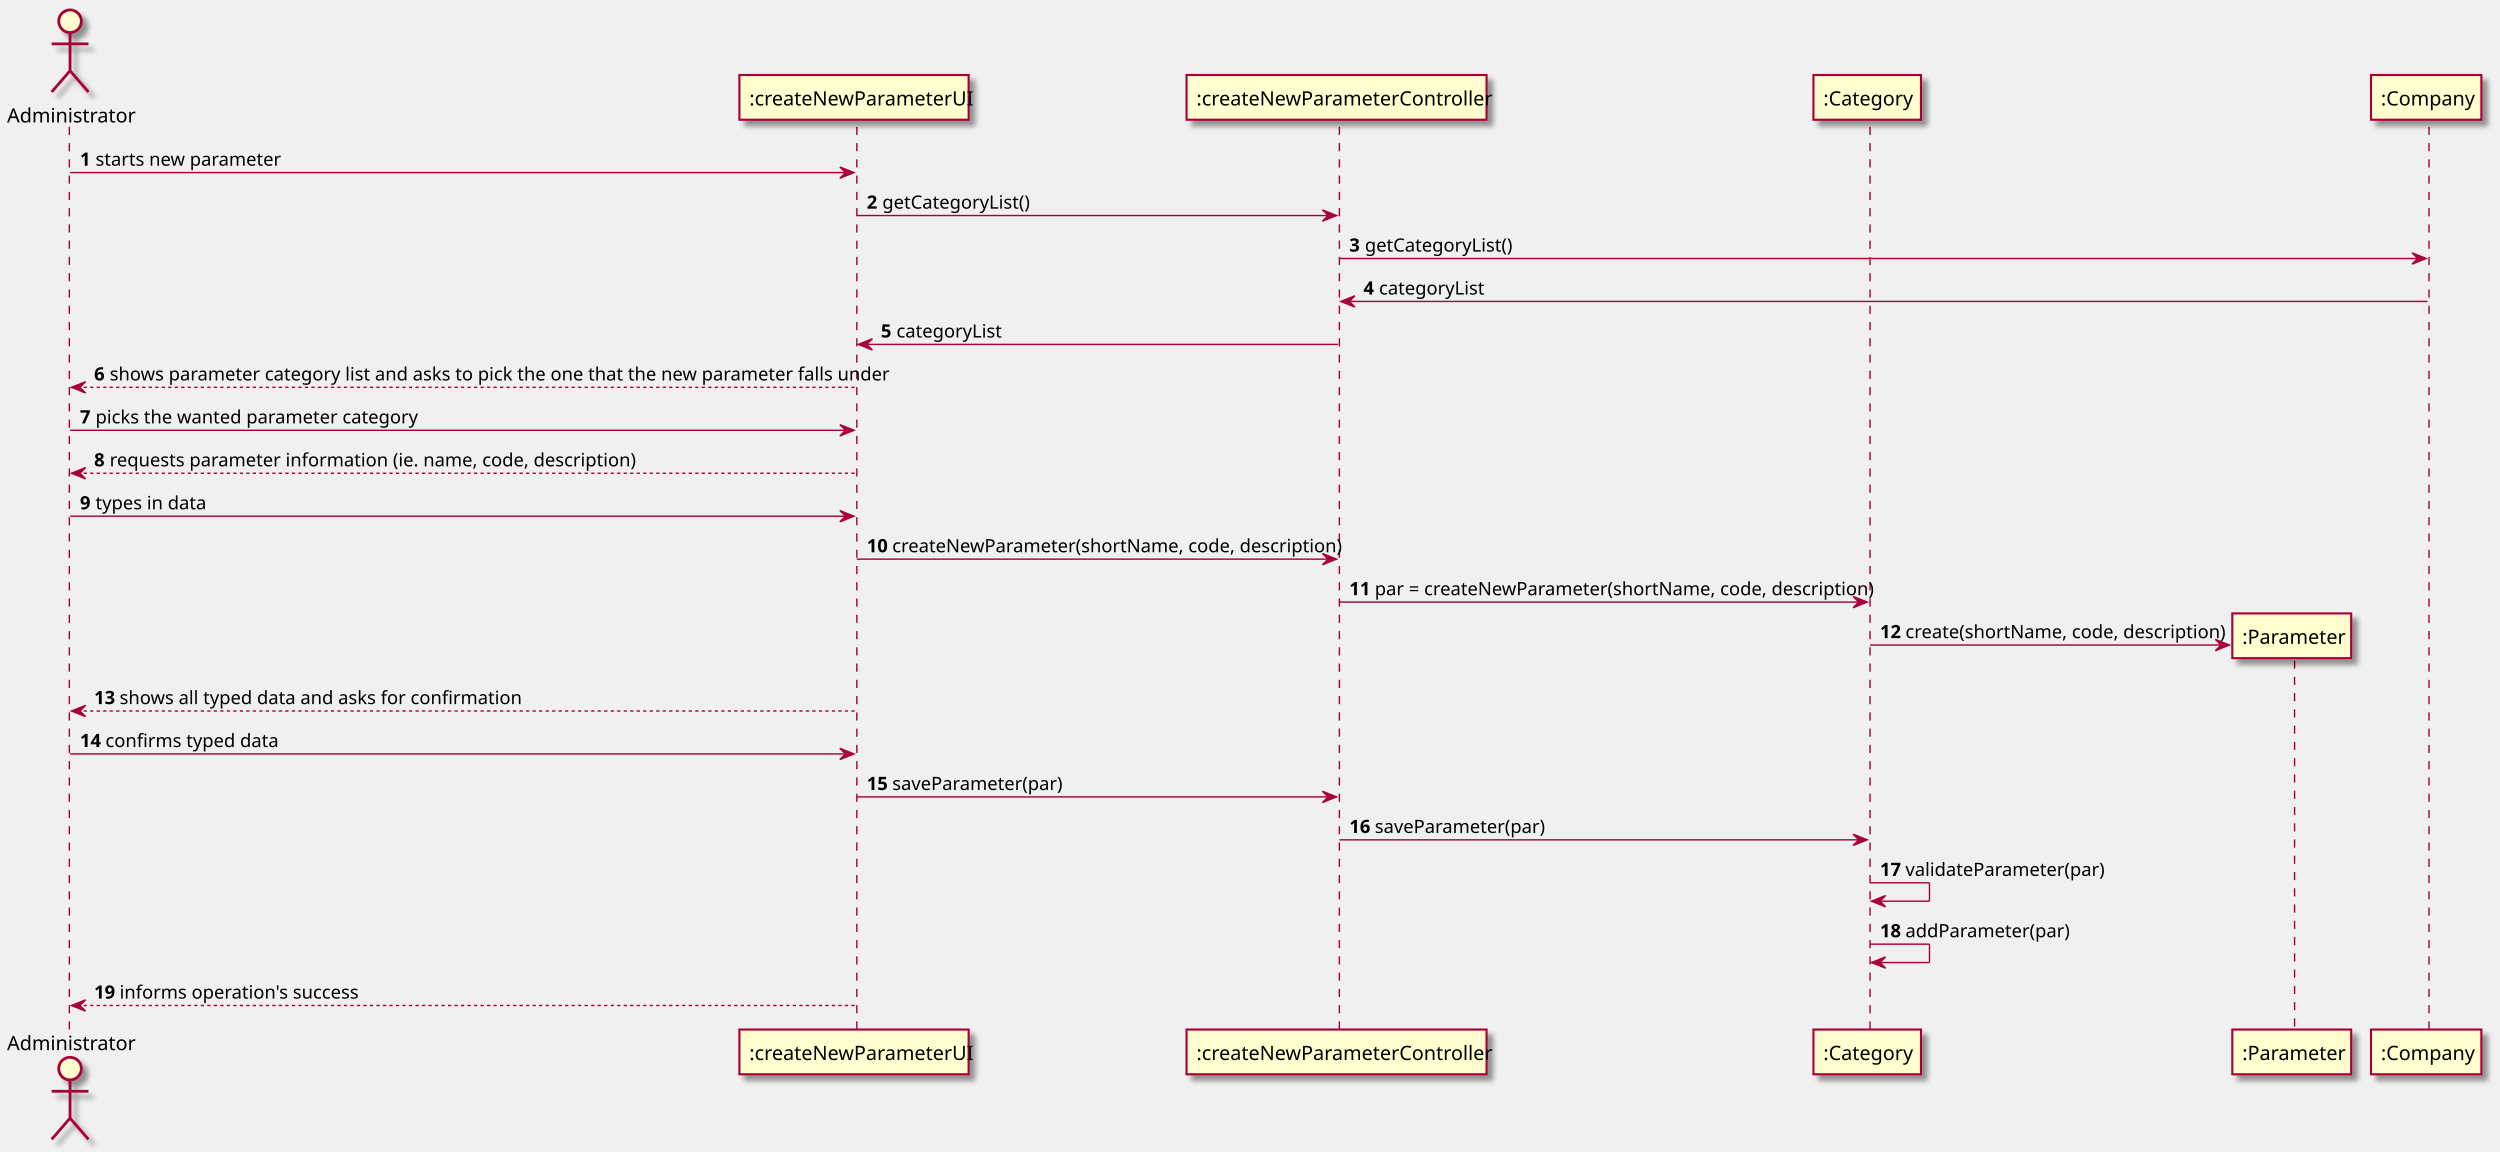
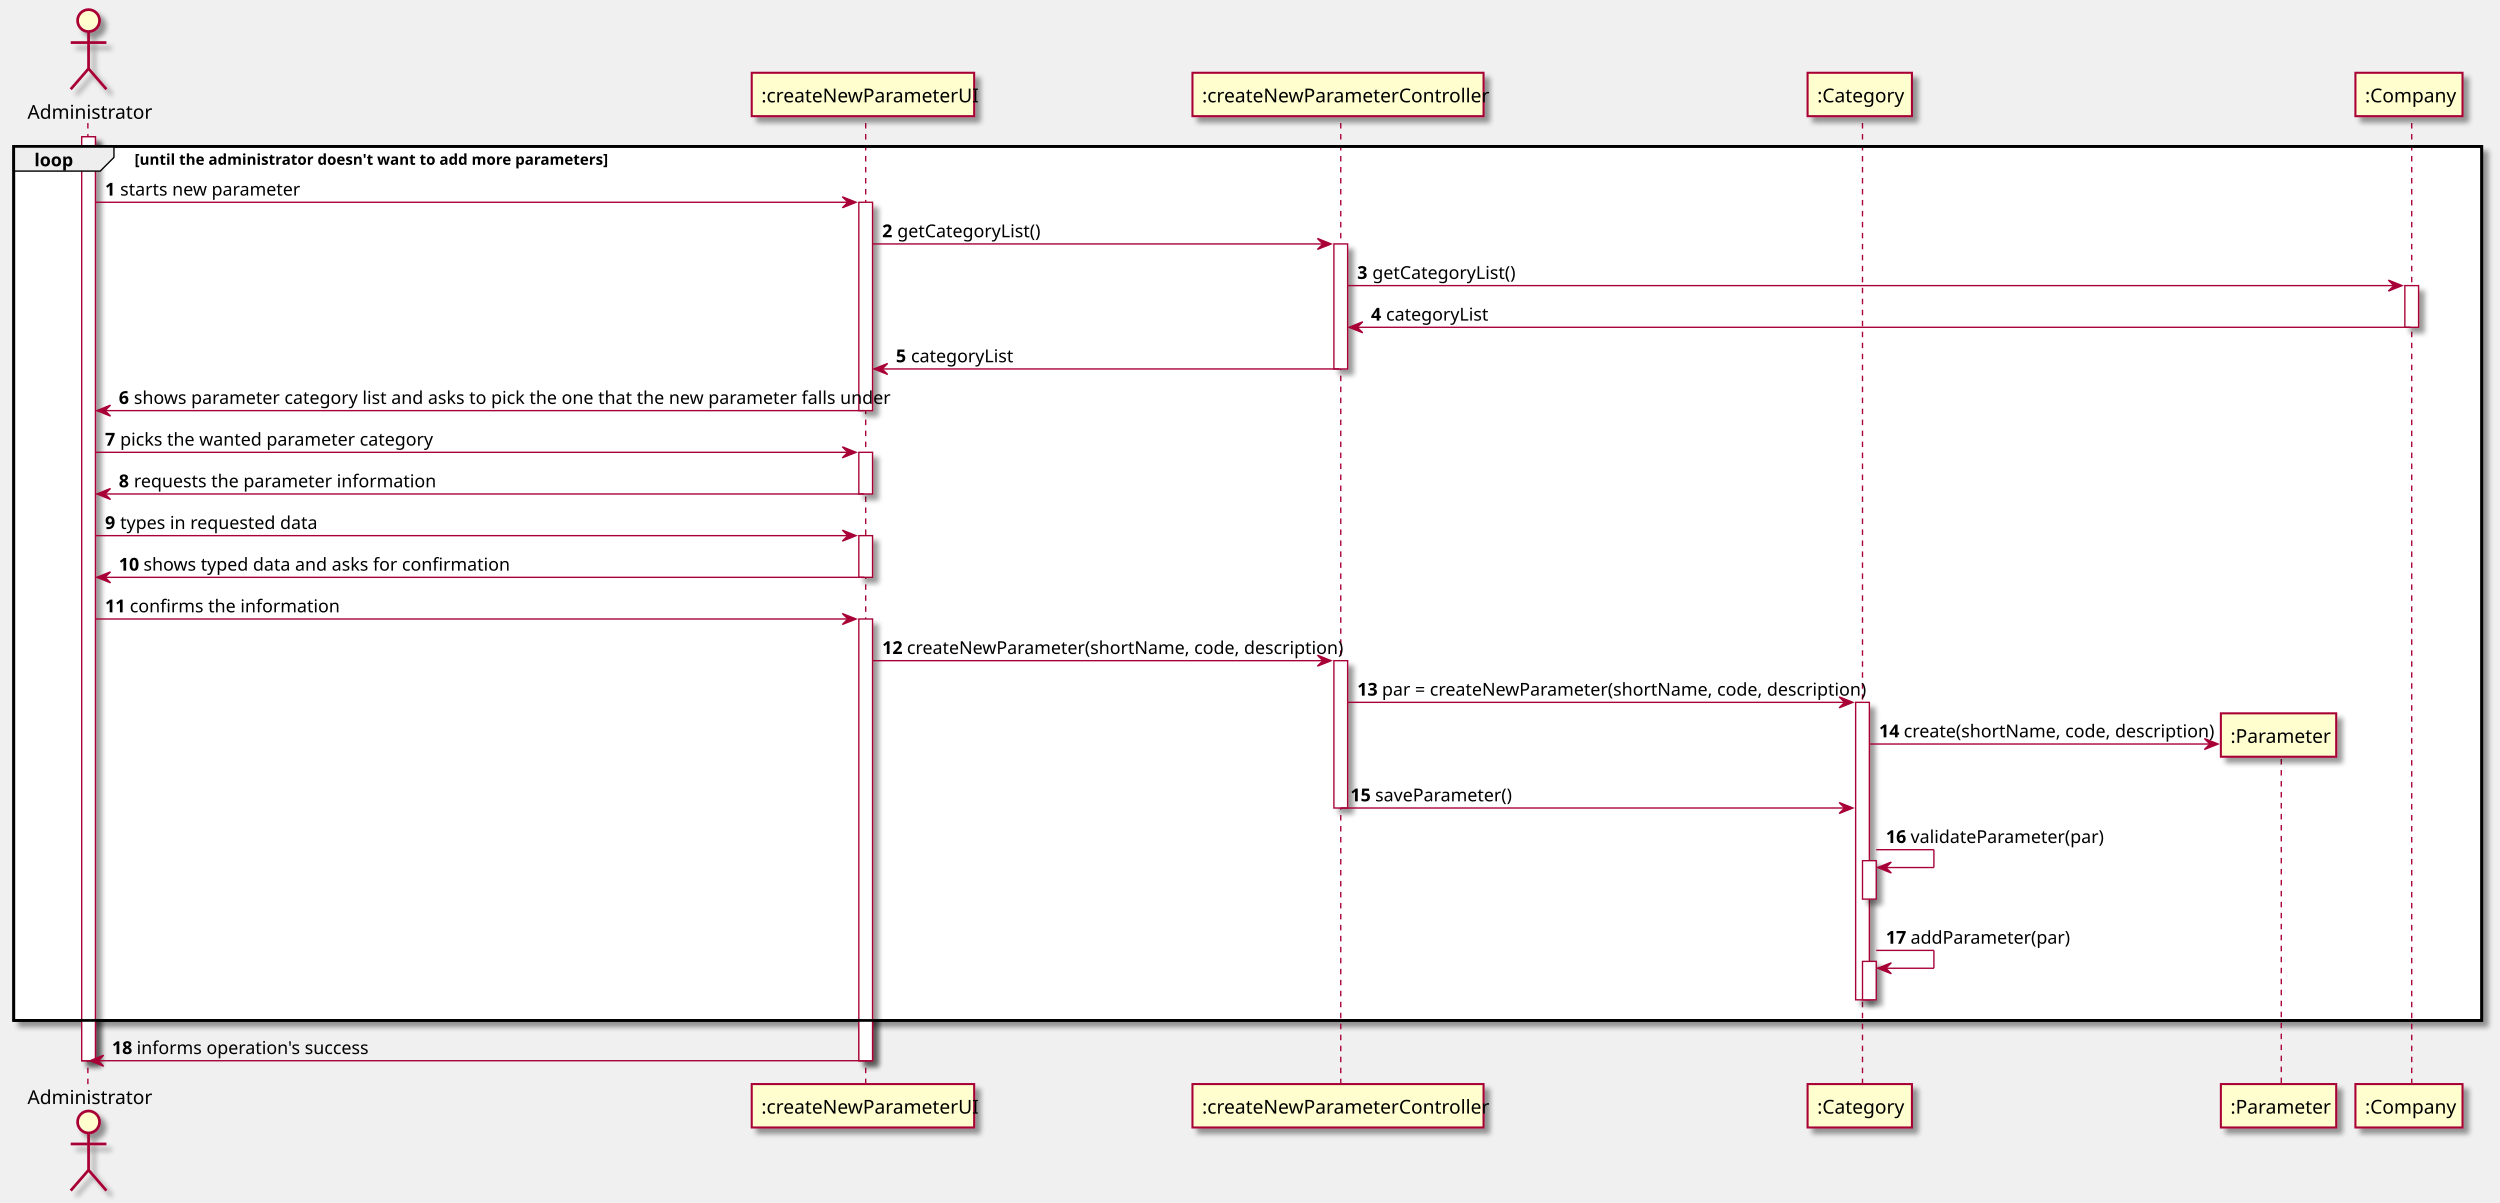
- <svg xmlns="http://www.w3.org/2000/svg" contentScriptType="application/ecmascript" contentStyleType="text/css" height="708.18px" preserveAspectRatio="none" style="width:1537px;height:708px;" version="1.1" viewBox="0 0 1537 708" width="1537.29px" zoomAndPan="magnify">
+ <svg xmlns="http://www.w3.org/2000/svg" contentScriptType="application/ecmascript" contentStyleType="text/css" height="1095px" preserveAspectRatio="none" style="width:2276px;height:1095px;" version="1.1" viewBox="0 0 2276 1095" width="2276.25px" zoomAndPan="magnify">
  <defs>
-     <filter height="300%" id="f1jjrqy28ttloo" width="300%" x="-1" y="-1">
-       <feGaussianBlur result="blurOut" stdDeviation="1.74" />
+     <filter height="300%" id="f135y647bplrxe" width="300%" x="-1" y="-1">
+       <feGaussianBlur result="blurOut" stdDeviation="2.5" />
      <feColorMatrix in="blurOut" result="blurOut2" type="matrix" values="0 0 0 0 0 0 0 0 0 0 0 0 0 0 0 0 0 0 .4 0" />
-       <feOffset dx="3.48" dy="3.48" in="blurOut2" result="blurOut3" />
+       <feOffset dx="5.0" dy="5.0" in="blurOut2" result="blurOut3" />
      <feBlend in="SourceGraphic" in2="blurOut3" mode="normal" />
    </filter>
  </defs>
  <g>
-     <line style="stroke:#A80036;stroke-width:0.87;stroke-dasharray:5.0,5.0;" x1="42.63" x2="42.63" y1="77.96" y2="633.836" />
-     <line style="stroke:#A80036;stroke-width:0.87;stroke-dasharray:5.0,5.0;" x1="526.785" x2="526.785" y1="77.96" y2="633.836" />
-     <line style="stroke:#A80036;stroke-width:0.87;stroke-dasharray:5.0,5.0;" x1="823.455" x2="823.455" y1="77.96" y2="633.836" />
-     <line style="stroke:#A80036;stroke-width:0.87;stroke-dasharray:5.0,5.0;" x1="1149.705" x2="1149.705" y1="77.96" y2="633.836" />
-     <line style="stroke:#A80036;stroke-width:0.87;stroke-dasharray:5.0,5.0;" x1="1410.705" x2="1410.705" y1="406.1" y2="633.836" />
-     <line style="stroke:#A80036;stroke-width:0.87;stroke-dasharray:5.0,5.0;" x1="1493.355" x2="1493.355" y1="77.96" y2="633.836" />
-     <text fill="#000000" font-family="sans-serif" font-size="12.18" lengthAdjust="spacing" textLength="72.21" x="4.35" y="75.284">Administrator</text>
-     <ellipse cx="43.065" cy="13.05" fill="#FEFECE" filter="url(#f1jjrqy28ttloo)" rx="6.96" ry="6.96" style="stroke:#A80036;stroke-width:1.74;" />
-     <path d="M43.065,20.01 L43.065,43.5 M31.755,26.97 L54.375,26.97 M43.065,43.5 L31.755,56.55 M43.065,43.5 L54.375,56.55 " fill="none" filter="url(#f1jjrqy28ttloo)" style="stroke:#A80036;stroke-width:1.74;" />
-     <text fill="#000000" font-family="sans-serif" font-size="12.18" lengthAdjust="spacing" textLength="72.21" x="4.35" y="645.61">Administrator</text>
-     <ellipse cx="43.065" cy="656.986" fill="#FEFECE" filter="url(#f1jjrqy28ttloo)" rx="6.96" ry="6.96" style="stroke:#A80036;stroke-width:1.74;" />
-     <path d="M43.065,663.946 L43.065,687.436 M31.755,670.906 L54.375,670.906 M43.065,687.436 L31.755,700.486 M43.065,687.436 L54.375,700.486 " fill="none" filter="url(#f1jjrqy28ttloo)" style="stroke:#A80036;stroke-width:1.74;" />
-     <rect fill="#FEFECE" filter="url(#f1jjrqy28ttloo)" height="27.5" style="stroke:#A80036;stroke-width:1.305;" width="140.94" x="454.575" y="46.11" />
-     <text fill="#000000" font-family="sans-serif" font-size="12.18" lengthAdjust="spacing" textLength="128.76" x="460.665" y="64.844">:createNewParameterUI</text>
-     <rect fill="#FEFECE" filter="url(#f1jjrqy28ttloo)" height="27.5" style="stroke:#A80036;stroke-width:1.305;" width="140.94" x="454.575" y="632.966" />
-     <text fill="#000000" font-family="sans-serif" font-size="12.18" lengthAdjust="spacing" textLength="128.76" x="460.665" y="651.7">:createNewParameterUI</text>
-     <rect fill="#FEFECE" filter="url(#f1jjrqy28ttloo)" height="27.5" style="stroke:#A80036;stroke-width:1.305;" width="184.44" x="729.495" y="46.11" />
-     <text fill="#000000" font-family="sans-serif" font-size="12.18" lengthAdjust="spacing" textLength="172.26" x="735.585" y="64.844">:createNewParameterController</text>
-     <rect fill="#FEFECE" filter="url(#f1jjrqy28ttloo)" height="27.5" style="stroke:#A80036;stroke-width:1.305;" width="184.44" x="729.495" y="632.966" />
-     <text fill="#000000" font-family="sans-serif" font-size="12.18" lengthAdjust="spacing" textLength="172.26" x="735.585" y="651.7">:createNewParameterController</text>
-     <rect fill="#FEFECE" filter="url(#f1jjrqy28ttloo)" height="27.5" style="stroke:#A80036;stroke-width:1.305;" width="66.12" x="1114.905" y="46.11" />
-     <text fill="#000000" font-family="sans-serif" font-size="12.18" lengthAdjust="spacing" textLength="53.94" x="1120.995" y="64.844">:Category</text>
-     <rect fill="#FEFECE" filter="url(#f1jjrqy28ttloo)" height="27.5" style="stroke:#A80036;stroke-width:1.305;" width="66.12" x="1114.905" y="632.966" />
-     <text fill="#000000" font-family="sans-serif" font-size="12.18" lengthAdjust="spacing" textLength="53.94" x="1120.995" y="651.7">:Category</text>
-     <rect fill="#FEFECE" filter="url(#f1jjrqy28ttloo)" height="27.5" style="stroke:#A80036;stroke-width:1.305;" width="73.08" x="1372.425" y="632.966" />
-     <text fill="#000000" font-family="sans-serif" font-size="12.18" lengthAdjust="spacing" textLength="60.9" x="1378.515" y="651.7">:Parameter</text>
-     <rect fill="#FEFECE" filter="url(#f1jjrqy28ttloo)" height="27.5" style="stroke:#A80036;stroke-width:1.305;" width="67.86" x="1457.685" y="46.11" />
-     <text fill="#000000" font-family="sans-serif" font-size="12.18" lengthAdjust="spacing" textLength="55.68" x="1463.775" y="64.844">:Company</text>
-     <rect fill="#FEFECE" filter="url(#f1jjrqy28ttloo)" height="27.5" style="stroke:#A80036;stroke-width:1.305;" width="67.86" x="1457.685" y="632.966" />
-     <text fill="#000000" font-family="sans-serif" font-size="12.18" lengthAdjust="spacing" textLength="55.68" x="1463.775" y="651.7">:Company</text>
-     <polygon fill="#A80036" points="516.345,102.626,525.045,106.106,516.345,109.586,519.825,106.106" style="stroke:#A80036;stroke-width:0.87;" />
-     <line style="stroke:#A80036;stroke-width:0.87;" x1="43.065" x2="521.565" y1="106.106" y2="106.106" />
-     <text fill="#000000" font-family="sans-serif" font-size="11.31" font-weight="bold" lengthAdjust="spacing" textLength="6.09" x="49.155" y="101.881">1</text>
-     <text fill="#000000" font-family="sans-serif" font-size="11.31" lengthAdjust="spacing" textLength="106.14" x="58.725" y="101.881">starts new parameter</text>
-     <polygon fill="#A80036" points="813.015,129.032,821.715,132.512,813.015,135.992,816.495,132.512" style="stroke:#A80036;stroke-width:0.87;" />
-     <line style="stroke:#A80036;stroke-width:0.87;" x1="526.785" x2="818.235" y1="132.512" y2="132.512" />
-     <text fill="#000000" font-family="sans-serif" font-size="11.31" font-weight="bold" lengthAdjust="spacing" textLength="6.09" x="532.875" y="128.287">2</text>
-     <text fill="#000000" font-family="sans-serif" font-size="11.31" lengthAdjust="spacing" textLength="86.13" x="542.445" y="128.287">getCategoryList()</text>
-     <polygon fill="#A80036" points="1482.915,155.438,1491.615,158.918,1482.915,162.398,1486.395,158.918" style="stroke:#A80036;stroke-width:0.87;" />
-     <line style="stroke:#A80036;stroke-width:0.87;" x1="823.455" x2="1488.135" y1="158.918" y2="158.918" />
-     <text fill="#000000" font-family="sans-serif" font-size="11.31" font-weight="bold" lengthAdjust="spacing" textLength="6.09" x="829.545" y="154.693">3</text>
-     <text fill="#000000" font-family="sans-serif" font-size="11.31" lengthAdjust="spacing" textLength="86.13" x="839.115" y="154.693">getCategoryList()</text>
-     <polygon fill="#A80036" points="833.025,181.844,824.325,185.324,833.025,188.804,829.545,185.324" style="stroke:#A80036;stroke-width:0.87;" />
-     <line style="stroke:#A80036;stroke-width:0.87;" x1="827.805" x2="1492.485" y1="185.324" y2="185.324" />
-     <text fill="#000000" font-family="sans-serif" font-size="11.31" font-weight="bold" lengthAdjust="spacing" textLength="6.09" x="838.245" y="181.099">4</text>
-     <text fill="#000000" font-family="sans-serif" font-size="11.31" lengthAdjust="spacing" textLength="61.77" x="847.815" y="181.099">categoryList</text>
-     <polygon fill="#A80036" points="536.355,208.25,527.655,211.73,536.355,215.209,532.875,211.73" style="stroke:#A80036;stroke-width:0.87;" />
-     <line style="stroke:#A80036;stroke-width:0.87;" x1="531.135" x2="822.585" y1="211.73" y2="211.73" />
-     <text fill="#000000" font-family="sans-serif" font-size="11.31" font-weight="bold" lengthAdjust="spacing" textLength="6.09" x="541.575" y="207.504">5</text>
-     <text fill="#000000" font-family="sans-serif" font-size="11.31" lengthAdjust="spacing" textLength="61.77" x="551.145" y="207.504">categoryList</text>
-     <polygon fill="#A80036" points="52.635,234.655,43.935,238.135,52.635,241.615,49.155,238.135" style="stroke:#A80036;stroke-width:0.87;" />
-     <line style="stroke:#A80036;stroke-width:0.87;stroke-dasharray:2.0,2.0;" x1="47.415" x2="525.915" y1="238.135" y2="238.135" />
-     <text fill="#000000" font-family="sans-serif" font-size="11.31" font-weight="bold" lengthAdjust="spacing" textLength="6.09" x="57.855" y="233.91">6</text>
-     <text fill="#000000" font-family="sans-serif" font-size="11.31" lengthAdjust="spacing" textLength="453.27" x="67.425" y="233.91">shows parameter category list and asks to pick the one that the new parameter falls under</text>
-     <polygon fill="#A80036" points="516.345,261.061,525.045,264.541,516.345,268.021,519.825,264.541" style="stroke:#A80036;stroke-width:0.87;" />
-     <line style="stroke:#A80036;stroke-width:0.87;" x1="43.065" x2="521.565" y1="264.541" y2="264.541" />
-     <text fill="#000000" font-family="sans-serif" font-size="11.31" font-weight="bold" lengthAdjust="spacing" textLength="6.09" x="49.155" y="260.316">7</text>
-     <text fill="#000000" font-family="sans-serif" font-size="11.31" lengthAdjust="spacing" textLength="186.18" x="58.725" y="260.316">picks the wanted parameter category</text>
-     <polygon fill="#A80036" points="52.635,287.467,43.935,290.947,52.635,294.427,49.155,290.947" style="stroke:#A80036;stroke-width:0.87;" />
-     <line style="stroke:#A80036;stroke-width:0.87;stroke-dasharray:2.0,2.0;" x1="47.415" x2="525.915" y1="290.947" y2="290.947" />
-     <text fill="#000000" font-family="sans-serif" font-size="11.31" font-weight="bold" lengthAdjust="spacing" textLength="6.09" x="57.855" y="286.722">8</text>
-     <text fill="#000000" font-family="sans-serif" font-size="11.31" lengthAdjust="spacing" textLength="302.76" x="67.425" y="286.722">requests parameter information (ie. name, code, description)</text>
-     <polygon fill="#A80036" points="516.345,313.873,525.045,317.353,516.345,320.833,519.825,317.353" style="stroke:#A80036;stroke-width:0.87;" />
-     <line style="stroke:#A80036;stroke-width:0.87;" x1="43.065" x2="521.565" y1="317.353" y2="317.353" />
-     <text fill="#000000" font-family="sans-serif" font-size="11.31" font-weight="bold" lengthAdjust="spacing" textLength="6.09" x="49.155" y="313.128">9</text>
-     <text fill="#000000" font-family="sans-serif" font-size="11.31" lengthAdjust="spacing" textLength="65.25" x="58.725" y="313.128">types in data</text>
-     <polygon fill="#A80036" points="813.015,340.279,821.715,343.759,813.015,347.239,816.495,343.759" style="stroke:#A80036;stroke-width:0.87;" />
-     <line style="stroke:#A80036;stroke-width:0.87;" x1="526.785" x2="818.235" y1="343.759" y2="343.759" />
-     <text fill="#000000" font-family="sans-serif" font-size="11.31" font-weight="bold" lengthAdjust="spacing" textLength="12.18" x="532.875" y="339.534">10</text>
-     <text fill="#000000" font-family="sans-serif" font-size="11.31" lengthAdjust="spacing" textLength="260.13" x="548.535" y="339.534">createNewParameter(shortName, code, description)</text>
-     <polygon fill="#A80036" points="1139.265,366.685,1147.965,370.165,1139.265,373.645,1142.745,370.165" style="stroke:#A80036;stroke-width:0.87;" />
-     <line style="stroke:#A80036;stroke-width:0.87;" x1="823.455" x2="1144.485" y1="370.165" y2="370.165" />
-     <text fill="#000000" font-family="sans-serif" font-size="11.31" font-weight="bold" lengthAdjust="spacing" textLength="12.18" x="829.545" y="365.94">11</text>
-     <text fill="#000000" font-family="sans-serif" font-size="11.31" lengthAdjust="spacing" textLength="289.71" x="845.205" y="365.94">par = createNewParameter(shortName, code, description)</text>
-     <polygon fill="#A80036" points="1361.985,393.091,1370.685,396.57,1361.985,400.05,1365.465,396.57" style="stroke:#A80036;stroke-width:0.87;" />
-     <line style="stroke:#A80036;stroke-width:0.87;" x1="1149.705" x2="1367.205" y1="396.57" y2="396.57" />
-     <text fill="#000000" font-family="sans-serif" font-size="11.31" font-weight="bold" lengthAdjust="spacing" textLength="12.18" x="1155.795" y="392.345">12</text>
-     <text fill="#000000" font-family="sans-serif" font-size="11.31" lengthAdjust="spacing" textLength="186.18" x="1171.455" y="392.345">create(shortName, code, description)</text>
-     <rect fill="#FEFECE" filter="url(#f1jjrqy28ttloo)" height="27.5" style="stroke:#A80036;stroke-width:1.305;" width="73.08" x="1372.425" y="377.125" />
-     <text fill="#000000" font-family="sans-serif" font-size="12.18" lengthAdjust="spacing" textLength="60.9" x="1378.515" y="395.858">:Parameter</text>
-     <polygon fill="#A80036" points="52.635,433.641,43.935,437.121,52.635,440.601,49.155,437.121" style="stroke:#A80036;stroke-width:0.87;" />
-     <line style="stroke:#A80036;stroke-width:0.87;stroke-dasharray:2.0,2.0;" x1="47.415" x2="525.915" y1="437.121" y2="437.121" />
-     <text fill="#000000" font-family="sans-serif" font-size="11.31" font-weight="bold" lengthAdjust="spacing" textLength="12.18" x="57.855" y="432.896">13</text>
-     <text fill="#000000" font-family="sans-serif" font-size="11.31" lengthAdjust="spacing" textLength="233.16" x="73.515" y="432.896">shows all typed data and asks for confirmation</text>
-     <polygon fill="#A80036" points="516.345,460.046,525.045,463.526,516.345,467.007,519.825,463.526" style="stroke:#A80036;stroke-width:0.87;" />
-     <line style="stroke:#A80036;stroke-width:0.87;" x1="43.065" x2="521.565" y1="463.526" y2="463.526" />
-     <text fill="#000000" font-family="sans-serif" font-size="11.31" font-weight="bold" lengthAdjust="spacing" textLength="12.18" x="49.155" y="459.301">14</text>
-     <text fill="#000000" font-family="sans-serif" font-size="11.31" lengthAdjust="spacing" textLength="99.18" x="64.815" y="459.301">confirms typed data</text>
-     <polygon fill="#A80036" points="813.015,486.452,821.715,489.932,813.015,493.412,816.495,489.932" style="stroke:#A80036;stroke-width:0.87;" />
-     <line style="stroke:#A80036;stroke-width:0.87;" x1="526.785" x2="818.235" y1="489.932" y2="489.932" />
-     <text fill="#000000" font-family="sans-serif" font-size="11.31" font-weight="bold" lengthAdjust="spacing" textLength="12.18" x="532.875" y="485.707">15</text>
-     <text fill="#000000" font-family="sans-serif" font-size="11.31" lengthAdjust="spacing" textLength="97.44" x="548.535" y="485.707">saveParameter(par)</text>
-     <polygon fill="#A80036" points="1139.265,512.858,1147.965,516.338,1139.265,519.818,1142.745,516.338" style="stroke:#A80036;stroke-width:0.87;" />
-     <line style="stroke:#A80036;stroke-width:0.87;" x1="823.455" x2="1144.485" y1="516.338" y2="516.338" />
-     <text fill="#000000" font-family="sans-serif" font-size="11.31" font-weight="bold" lengthAdjust="spacing" textLength="12.18" x="829.545" y="512.113">16</text>
-     <text fill="#000000" font-family="sans-serif" font-size="11.31" lengthAdjust="spacing" textLength="97.44" x="845.205" y="512.113">saveParameter(par)</text>
-     <line style="stroke:#A80036;stroke-width:0.87;" x1="1149.705" x2="1186.245" y1="542.744" y2="542.744" />
-     <line style="stroke:#A80036;stroke-width:0.87;" x1="1186.245" x2="1186.245" y1="542.744" y2="554.054" />
-     <line style="stroke:#A80036;stroke-width:0.87;" x1="1150.575" x2="1186.245" y1="554.054" y2="554.054" />
-     <polygon fill="#A80036" points="1159.275,550.574,1150.575,554.054,1159.275,557.534,1155.795,554.054" style="stroke:#A80036;stroke-width:0.87;" />
-     <text fill="#000000" font-family="sans-serif" font-size="11.31" font-weight="bold" lengthAdjust="spacing" textLength="12.18" x="1155.795" y="538.519">17</text>
-     <text fill="#000000" font-family="sans-serif" font-size="11.31" lengthAdjust="spacing" textLength="112.23" x="1171.455" y="538.519">validateParameter(par)</text>
-     <line style="stroke:#A80036;stroke-width:0.87;" x1="1149.705" x2="1186.245" y1="580.46" y2="580.46" />
-     <line style="stroke:#A80036;stroke-width:0.87;" x1="1186.245" x2="1186.245" y1="580.46" y2="591.77" />
-     <line style="stroke:#A80036;stroke-width:0.87;" x1="1150.575" x2="1186.245" y1="591.77" y2="591.77" />
-     <polygon fill="#A80036" points="1159.275,588.29,1150.575,591.77,1159.275,595.25,1155.795,591.77" style="stroke:#A80036;stroke-width:0.87;" />
-     <text fill="#000000" font-family="sans-serif" font-size="11.31" font-weight="bold" lengthAdjust="spacing" textLength="12.18" x="1155.795" y="576.235">18</text>
-     <text fill="#000000" font-family="sans-serif" font-size="11.31" lengthAdjust="spacing" textLength="93.09" x="1171.455" y="576.235">addParameter(par)</text>
-     <polygon fill="#A80036" points="52.635,614.696,43.935,618.176,52.635,621.656,49.155,618.176" style="stroke:#A80036;stroke-width:0.87;" />
-     <line style="stroke:#A80036;stroke-width:0.87;stroke-dasharray:2.0,2.0;" x1="47.415" x2="525.915" y1="618.176" y2="618.176" />
-     <text fill="#000000" font-family="sans-serif" font-size="11.31" font-weight="bold" lengthAdjust="spacing" textLength="12.18" x="57.855" y="613.951">19</text>
-     <text fill="#000000" font-family="sans-serif" font-size="11.31" lengthAdjust="spacing" textLength="140.07" x="73.515" y="613.951">informs operation's success</text>
+     <rect fill="#FFFFFF" filter="url(#f135y647bplrxe)" height="841.172" style="stroke:#A80036;stroke-width:1.25;" width="12.5" x="74.375" y="124.512" />
+     <rect fill="#FFFFFF" filter="url(#f135y647bplrxe)" height="189.697" style="stroke:#A80036;stroke-width:1.25;" width="12.5" x="781.875" y="184.141" />
+     <rect fill="#FFFFFF" filter="url(#f135y647bplrxe)" height="37.94" style="stroke:#A80036;stroke-width:1.25;" width="12.5" x="781.875" y="411.777" />
+     <rect fill="#FFFFFF" filter="url(#f135y647bplrxe)" height="37.94" style="stroke:#A80036;stroke-width:1.25;" width="12.5" x="781.875" y="487.656" />
+     <rect fill="#FFFFFF" filter="url(#f135y647bplrxe)" height="402.148" style="stroke:#A80036;stroke-width:1.25;" width="12.5" x="781.875" y="563.535" />
+     <rect fill="#FFFFFF" filter="url(#f135y647bplrxe)" height="113.818" style="stroke:#A80036;stroke-width:1.25;" width="12.5" x="1214.375" y="222.08" />
+     <rect fill="#FFFFFF" filter="url(#f135y647bplrxe)" height="134.141" style="stroke:#A80036;stroke-width:1.25;" width="12.5" x="1214.375" y="601.475" />
+     <rect fill="#FFFFFF" filter="url(#f135y647bplrxe)" height="270.83" style="stroke:#A80036;stroke-width:1.25;" width="12.5" x="1689.375" y="639.414" />
+     <rect fill="#FFFFFF" filter="url(#f135y647bplrxe)" height="35" style="stroke:#A80036;stroke-width:1.25;" width="12.5" x="1695.625" y="783.555" />
+     <rect fill="#FFFFFF" filter="url(#f135y647bplrxe)" height="35" style="stroke:#A80036;stroke-width:1.25;" width="12.5" x="1695.625" y="875.244" />
+     <rect fill="#FFFFFF" filter="url(#f135y647bplrxe)" height="37.94" style="stroke:#A80036;stroke-width:1.25;" width="12.5" x="2189.375" y="260.019" />
+     <rect fill="#FFFFFF" filter="url(#f135y647bplrxe)" height="795.732" style="stroke:#000000;stroke-width:2.5;" width="2246.875" x="12.5" y="133.262" />
+     <line style="stroke:#A80036;stroke-width:1.25;stroke-dasharray:5.0,5.0;" x1="80" x2="80" y1="112.012" y2="988.184" />
+     <line style="stroke:#A80036;stroke-width:1.25;stroke-dasharray:5.0,5.0;" x1="788.125" x2="788.125" y1="112.012" y2="988.184" />
+     <line style="stroke:#A80036;stroke-width:1.25;stroke-dasharray:5.0,5.0;" x1="1220.625" x2="1220.625" y1="112.012" y2="988.184" />
+     <line style="stroke:#A80036;stroke-width:1.25;stroke-dasharray:5.0,5.0;" x1="1695.625" x2="1695.625" y1="112.012" y2="988.184" />
+     <line style="stroke:#A80036;stroke-width:1.25;stroke-dasharray:5.0,5.0;" x1="2076.875" x2="2076.875" y1="691.045" y2="988.184" />
+     <line style="stroke:#A80036;stroke-width:1.25;stroke-dasharray:5.0,5.0;" x1="2195.625" x2="2195.625" y1="112.012" y2="988.184" />
+     <text fill="#000000" font-family="sans-serif" font-size="17.5" lengthAdjust="spacing" textLength="103.75" x="25" y="108.166">Administrator</text>
+     <ellipse cx="80.625" cy="18.75" fill="#FEFECE" filter="url(#f135y647bplrxe)" rx="10" ry="10" style="stroke:#A80036;stroke-width:2.5;" />
+     <path d="M80.625,28.75 L80.625,62.5 M64.375,38.75 L96.875,38.75 M80.625,62.5 L64.375,81.25 M80.625,62.5 L96.875,81.25 " fill="none" filter="url(#f135y647bplrxe)" style="stroke:#A80036;stroke-width:2.5;" />
+     <text fill="#000000" font-family="sans-serif" font-size="17.5" lengthAdjust="spacing" textLength="103.75" x="25" y="1005.1">Administrator</text>
+     <ellipse cx="80.625" cy="1021.445" fill="#FEFECE" filter="url(#f135y647bplrxe)" rx="10" ry="10" style="stroke:#A80036;stroke-width:2.5;" />
+     <path d="M80.625,1031.445 L80.625,1065.195 M64.375,1041.445 L96.875,1041.445 M80.625,1065.195 L64.375,1083.945 M80.625,1065.195 L96.875,1083.945 " fill="none" filter="url(#f135y647bplrxe)" style="stroke:#A80036;stroke-width:2.5;" />
+     <rect fill="#FEFECE" filter="url(#f135y647bplrxe)" height="39.512" style="stroke:#A80036;stroke-width:1.875;" width="202.5" x="684.375" y="66.25" />
+     <text fill="#000000" font-family="sans-serif" font-size="17.5" lengthAdjust="spacing" textLength="185" x="693.125" y="93.166">:createNewParameterUI</text>
+     <rect fill="#FEFECE" filter="url(#f135y647bplrxe)" height="39.512" style="stroke:#A80036;stroke-width:1.875;" width="202.5" x="684.375" y="986.934" />
+     <text fill="#000000" font-family="sans-serif" font-size="17.5" lengthAdjust="spacing" textLength="185" x="693.125" y="1013.85">:createNewParameterUI</text>
+     <rect fill="#FEFECE" filter="url(#f135y647bplrxe)" height="39.512" style="stroke:#A80036;stroke-width:1.875;" width="265" x="1085.625" y="66.25" />
+     <text fill="#000000" font-family="sans-serif" font-size="17.5" lengthAdjust="spacing" textLength="247.5" x="1094.375" y="93.166">:createNewParameterController</text>
+     <rect fill="#FEFECE" filter="url(#f135y647bplrxe)" height="39.512" style="stroke:#A80036;stroke-width:1.875;" width="265" x="1085.625" y="986.934" />
+     <text fill="#000000" font-family="sans-serif" font-size="17.5" lengthAdjust="spacing" textLength="247.5" x="1094.375" y="1013.85">:createNewParameterController</text>
+     <rect fill="#FEFECE" filter="url(#f135y647bplrxe)" height="39.512" style="stroke:#A80036;stroke-width:1.875;" width="95" x="1645.625" y="66.25" />
+     <text fill="#000000" font-family="sans-serif" font-size="17.5" lengthAdjust="spacing" textLength="77.5" x="1654.375" y="93.166">:Category</text>
+     <rect fill="#FEFECE" filter="url(#f135y647bplrxe)" height="39.512" style="stroke:#A80036;stroke-width:1.875;" width="95" x="1645.625" y="986.934" />
+     <text fill="#000000" font-family="sans-serif" font-size="17.5" lengthAdjust="spacing" textLength="77.5" x="1654.375" y="1013.85">:Category</text>
+     <rect fill="#FEFECE" filter="url(#f135y647bplrxe)" height="39.512" style="stroke:#A80036;stroke-width:1.875;" width="105" x="2021.875" y="986.934" />
+     <text fill="#000000" font-family="sans-serif" font-size="17.5" lengthAdjust="spacing" textLength="87.5" x="2030.625" y="1013.85">:Parameter</text>
+     <rect fill="#FEFECE" filter="url(#f135y647bplrxe)" height="39.512" style="stroke:#A80036;stroke-width:1.875;" width="97.5" x="2144.375" y="66.25" />
+     <text fill="#000000" font-family="sans-serif" font-size="17.5" lengthAdjust="spacing" textLength="80" x="2153.125" y="93.166">:Company</text>
+     <rect fill="#FEFECE" filter="url(#f135y647bplrxe)" height="39.512" style="stroke:#A80036;stroke-width:1.875;" width="97.5" x="2144.375" y="986.934" />
+     <text fill="#000000" font-family="sans-serif" font-size="17.5" lengthAdjust="spacing" textLength="80" x="2153.125" y="1013.85">:Company</text>
+     <rect fill="#FFFFFF" filter="url(#f135y647bplrxe)" height="841.172" style="stroke:#A80036;stroke-width:1.25;" width="12.5" x="74.375" y="124.512" />
+     <rect fill="#FFFFFF" filter="url(#f135y647bplrxe)" height="189.697" style="stroke:#A80036;stroke-width:1.25;" width="12.5" x="781.875" y="184.141" />
+     <rect fill="#FFFFFF" filter="url(#f135y647bplrxe)" height="37.94" style="stroke:#A80036;stroke-width:1.25;" width="12.5" x="781.875" y="411.777" />
+     <rect fill="#FFFFFF" filter="url(#f135y647bplrxe)" height="37.94" style="stroke:#A80036;stroke-width:1.25;" width="12.5" x="781.875" y="487.656" />
+     <rect fill="#FFFFFF" filter="url(#f135y647bplrxe)" height="402.148" style="stroke:#A80036;stroke-width:1.25;" width="12.5" x="781.875" y="563.535" />
+     <rect fill="#FFFFFF" filter="url(#f135y647bplrxe)" height="113.818" style="stroke:#A80036;stroke-width:1.25;" width="12.5" x="1214.375" y="222.08" />
+     <rect fill="#FFFFFF" filter="url(#f135y647bplrxe)" height="134.141" style="stroke:#A80036;stroke-width:1.25;" width="12.5" x="1214.375" y="601.475" />
+     <rect fill="#FFFFFF" filter="url(#f135y647bplrxe)" height="270.83" style="stroke:#A80036;stroke-width:1.25;" width="12.5" x="1689.375" y="639.414" />
+     <rect fill="#FFFFFF" filter="url(#f135y647bplrxe)" height="35" style="stroke:#A80036;stroke-width:1.25;" width="12.5" x="1695.625" y="783.555" />
+     <rect fill="#FFFFFF" filter="url(#f135y647bplrxe)" height="35" style="stroke:#A80036;stroke-width:1.25;" width="12.5" x="1695.625" y="875.244" />
+     <rect fill="#FFFFFF" filter="url(#f135y647bplrxe)" height="37.94" style="stroke:#A80036;stroke-width:1.25;" width="12.5" x="2189.375" y="260.019" />
+     <path d="M12.5,133.262 L103.75,133.262 L103.75,143.262 L91.25,155.762 L12.5,155.762 L12.5,133.262 " fill="#EEEEEE" style="stroke:#000000;stroke-width:1.25;" />
+     <rect fill="none" height="795.732" style="stroke:#000000;stroke-width:2.5;" width="2246.875" x="12.5" y="133.262" />
+     <text fill="#000000" font-family="sans-serif" font-size="16.25" font-weight="bold" lengthAdjust="spacing" textLength="35" x="31.25" y="151.381">loop</text>
+     <text fill="#000000" font-family="sans-serif" font-size="13.75" font-weight="bold" lengthAdjust="spacing" textLength="430" x="122.5" y="150.035">[until the administrator doesn't want to add more parameters]</text>
+     <polygon fill="#A80036" points="766.875,179.141,779.375,184.141,766.875,189.141,771.875,184.141" style="stroke:#A80036;stroke-width:1.25;" />
+     <line style="stroke:#A80036;stroke-width:1.25;" x1="86.875" x2="774.375" y1="184.141" y2="184.141" />
+     <text fill="#000000" font-family="sans-serif" font-size="16.25" font-weight="bold" lengthAdjust="spacing" textLength="8.75" x="95.625" y="178.07">1</text>
+     <text fill="#000000" font-family="sans-serif" font-size="16.25" lengthAdjust="spacing" textLength="152.5" x="109.375" y="178.07">starts new parameter</text>
+     <polygon fill="#A80036" points="1199.375,217.08,1211.875,222.08,1199.375,227.08,1204.375,222.08" style="stroke:#A80036;stroke-width:1.25;" />
+     <line style="stroke:#A80036;stroke-width:1.25;" x1="794.375" x2="1206.875" y1="222.08" y2="222.08" />
+     <text fill="#000000" font-family="sans-serif" font-size="16.25" font-weight="bold" lengthAdjust="spacing" textLength="8.75" x="803.125" y="216.01">2</text>
+     <text fill="#000000" font-family="sans-serif" font-size="16.25" lengthAdjust="spacing" textLength="123.75" x="816.875" y="216.01">getCategoryList()</text>
+     <polygon fill="#A80036" points="2174.375,255.019,2186.875,260.019,2174.375,265.019,2179.375,260.019" style="stroke:#A80036;stroke-width:1.25;" />
+     <line style="stroke:#A80036;stroke-width:1.25;" x1="1226.875" x2="2181.875" y1="260.019" y2="260.019" />
+     <text fill="#000000" font-family="sans-serif" font-size="16.25" font-weight="bold" lengthAdjust="spacing" textLength="8.75" x="1235.625" y="253.949">3</text>
+     <text fill="#000000" font-family="sans-serif" font-size="16.25" lengthAdjust="spacing" textLength="123.75" x="1249.375" y="253.949">getCategoryList()</text>
+     <polygon fill="#A80036" points="1240.625,292.959,1228.125,297.959,1240.625,302.959,1235.625,297.959" style="stroke:#A80036;stroke-width:1.25;" />
+     <line style="stroke:#A80036;stroke-width:1.25;" x1="1233.125" x2="2194.375" y1="297.959" y2="297.959" />
+     <text fill="#000000" font-family="sans-serif" font-size="16.25" font-weight="bold" lengthAdjust="spacing" textLength="8.75" x="1248.125" y="291.888">4</text>
+     <text fill="#000000" font-family="sans-serif" font-size="16.25" lengthAdjust="spacing" textLength="88.75" x="1261.875" y="291.888">categoryList</text>
+     <polygon fill="#A80036" points="808.125,330.898,795.625,335.898,808.125,340.898,803.125,335.898" style="stroke:#A80036;stroke-width:1.25;" />
+     <line style="stroke:#A80036;stroke-width:1.25;" x1="800.625" x2="1219.375" y1="335.898" y2="335.898" />
+     <text fill="#000000" font-family="sans-serif" font-size="16.25" font-weight="bold" lengthAdjust="spacing" textLength="8.75" x="815.625" y="329.828">5</text>
+     <text fill="#000000" font-family="sans-serif" font-size="16.25" lengthAdjust="spacing" textLength="88.75" x="829.375" y="329.828">categoryList</text>
+     <polygon fill="#A80036" points="100.625,368.838,88.125,373.838,100.625,378.838,95.625,373.838" style="stroke:#A80036;stroke-width:1.25;" />
+     <line style="stroke:#A80036;stroke-width:1.25;" x1="93.125" x2="786.875" y1="373.838" y2="373.838" />
+     <text fill="#000000" font-family="sans-serif" font-size="16.25" font-weight="bold" lengthAdjust="spacing" textLength="8.75" x="108.125" y="367.767">6</text>
+     <text fill="#000000" font-family="sans-serif" font-size="16.25" lengthAdjust="spacing" textLength="651.25" x="121.875" y="367.767">shows parameter category list and asks to pick the one that the new parameter falls under</text>
+     <polygon fill="#A80036" points="766.875,406.777,779.375,411.777,766.875,416.777,771.875,411.777" style="stroke:#A80036;stroke-width:1.25;" />
+     <line style="stroke:#A80036;stroke-width:1.25;" x1="86.875" x2="774.375" y1="411.777" y2="411.777" />
+     <text fill="#000000" font-family="sans-serif" font-size="16.25" font-weight="bold" lengthAdjust="spacing" textLength="8.75" x="95.625" y="405.707">7</text>
+     <text fill="#000000" font-family="sans-serif" font-size="16.25" lengthAdjust="spacing" textLength="267.5" x="109.375" y="405.707">picks the wanted parameter category</text>
+     <polygon fill="#A80036" points="100.625,444.717,88.125,449.717,100.625,454.717,95.625,449.717" style="stroke:#A80036;stroke-width:1.25;" />
+     <line style="stroke:#A80036;stroke-width:1.25;" x1="93.125" x2="786.875" y1="449.717" y2="449.717" />
+     <text fill="#000000" font-family="sans-serif" font-size="16.25" font-weight="bold" lengthAdjust="spacing" textLength="8.75" x="108.125" y="443.646">8</text>
+     <text fill="#000000" font-family="sans-serif" font-size="16.25" lengthAdjust="spacing" textLength="251.25" x="121.875" y="443.646">requests the parameter information</text>
+     <polygon fill="#A80036" points="766.875,482.656,779.375,487.656,766.875,492.656,771.875,487.656" style="stroke:#A80036;stroke-width:1.25;" />
+     <line style="stroke:#A80036;stroke-width:1.25;" x1="86.875" x2="774.375" y1="487.656" y2="487.656" />
+     <text fill="#000000" font-family="sans-serif" font-size="16.25" font-weight="bold" lengthAdjust="spacing" textLength="8.75" x="95.625" y="481.586">9</text>
+     <text fill="#000000" font-family="sans-serif" font-size="16.25" lengthAdjust="spacing" textLength="170" x="109.375" y="481.586">types in requested data</text>
+     <polygon fill="#A80036" points="100.625,520.596,88.125,525.596,100.625,530.596,95.625,525.596" style="stroke:#A80036;stroke-width:1.25;" />
+     <line style="stroke:#A80036;stroke-width:1.25;" x1="93.125" x2="786.875" y1="525.596" y2="525.596" />
+     <text fill="#000000" font-family="sans-serif" font-size="16.25" font-weight="bold" lengthAdjust="spacing" textLength="17.5" x="108.125" y="519.525">10</text>
+     <text fill="#000000" font-family="sans-serif" font-size="16.25" lengthAdjust="spacing" textLength="313.75" x="130.625" y="519.525">shows typed data and asks for confirmation</text>
+     <polygon fill="#A80036" points="766.875,558.535,779.375,563.535,766.875,568.535,771.875,563.535" style="stroke:#A80036;stroke-width:1.25;" />
+     <line style="stroke:#A80036;stroke-width:1.25;" x1="86.875" x2="774.375" y1="563.535" y2="563.535" />
+     <text fill="#000000" font-family="sans-serif" font-size="16.25" font-weight="bold" lengthAdjust="spacing" textLength="17.5" x="95.625" y="557.465">11</text>
+     <text fill="#000000" font-family="sans-serif" font-size="16.25" lengthAdjust="spacing" textLength="172.5" x="118.125" y="557.465">confirms the information</text>
+     <polygon fill="#A80036" points="1199.375,596.475,1211.875,601.475,1199.375,606.475,1204.375,601.475" style="stroke:#A80036;stroke-width:1.25;" />
+     <line style="stroke:#A80036;stroke-width:1.25;" x1="794.375" x2="1206.875" y1="601.475" y2="601.475" />
+     <text fill="#000000" font-family="sans-serif" font-size="16.25" font-weight="bold" lengthAdjust="spacing" textLength="17.5" x="803.125" y="595.404">12</text>
+     <text fill="#000000" font-family="sans-serif" font-size="16.25" lengthAdjust="spacing" textLength="373.75" x="825.625" y="595.404">createNewParameter(shortName, code, description)</text>
+     <polygon fill="#A80036" points="1674.375,634.414,1686.875,639.414,1674.375,644.414,1679.375,639.414" style="stroke:#A80036;stroke-width:1.25;" />
+     <line style="stroke:#A80036;stroke-width:1.25;" x1="1226.875" x2="1681.875" y1="639.414" y2="639.414" />
+     <text fill="#000000" font-family="sans-serif" font-size="16.25" font-weight="bold" lengthAdjust="spacing" textLength="17.5" x="1235.625" y="633.343">13</text>
+     <text fill="#000000" font-family="sans-serif" font-size="16.25" lengthAdjust="spacing" textLength="416.25" x="1258.125" y="633.343">par = createNewParameter(shortName, code, description)</text>
+     <polygon fill="#A80036" points="2006.875,672.354,2019.375,677.354,2006.875,682.354,2011.875,677.354" style="stroke:#A80036;stroke-width:1.25;" />
+     <line style="stroke:#A80036;stroke-width:1.25;" x1="1701.875" x2="2014.375" y1="677.354" y2="677.354" />
+     <text fill="#000000" font-family="sans-serif" font-size="16.25" font-weight="bold" lengthAdjust="spacing" textLength="17.5" x="1710.625" y="671.283">14</text>
+     <text fill="#000000" font-family="sans-serif" font-size="16.25" lengthAdjust="spacing" textLength="267.5" x="1733.125" y="671.283">create(shortName, code, description)</text>
+     <rect fill="#FEFECE" filter="url(#f135y647bplrxe)" height="39.512" style="stroke:#A80036;stroke-width:1.875;" width="105" x="2021.875" y="649.414" />
+     <text fill="#000000" font-family="sans-serif" font-size="17.5" lengthAdjust="spacing" textLength="87.5" x="2030.625" y="676.331">:Parameter</text>
+     <polygon fill="#A80036" points="1674.375,730.615,1686.875,735.615,1674.375,740.615,1679.375,735.615" style="stroke:#A80036;stroke-width:1.25;" />
+     <line style="stroke:#A80036;stroke-width:1.25;" x1="1220.625" x2="1681.875" y1="735.615" y2="735.615" />
+     <text fill="#000000" font-family="sans-serif" font-size="16.25" font-weight="bold" lengthAdjust="spacing" textLength="17.5" x="1229.375" y="729.545">15</text>
+     <text fill="#000000" font-family="sans-serif" font-size="16.25" lengthAdjust="spacing" textLength="117.5" x="1251.875" y="729.545">saveParameter()</text>
+     <line style="stroke:#A80036;stroke-width:1.25;" x1="1708.125" x2="1760.625" y1="773.555" y2="773.555" />
+     <line style="stroke:#A80036;stroke-width:1.25;" x1="1760.625" x2="1760.625" y1="773.555" y2="789.805" />
+     <line style="stroke:#A80036;stroke-width:1.25;" x1="1709.375" x2="1760.625" y1="789.805" y2="789.805" />
+     <polygon fill="#A80036" points="1721.875,784.805,1709.375,789.805,1721.875,794.805,1716.875,789.805" style="stroke:#A80036;stroke-width:1.25;" />
+     <text fill="#000000" font-family="sans-serif" font-size="16.25" font-weight="bold" lengthAdjust="spacing" textLength="17.5" x="1716.875" y="767.484">16</text>
+     <text fill="#000000" font-family="sans-serif" font-size="16.25" lengthAdjust="spacing" textLength="161.25" x="1739.375" y="767.484">validateParameter(par)</text>
+     <line style="stroke:#A80036;stroke-width:1.25;" x1="1708.125" x2="1760.625" y1="865.244" y2="865.244" />
+     <line style="stroke:#A80036;stroke-width:1.25;" x1="1760.625" x2="1760.625" y1="865.244" y2="881.494" />
+     <line style="stroke:#A80036;stroke-width:1.25;" x1="1709.375" x2="1760.625" y1="881.494" y2="881.494" />
+     <polygon fill="#A80036" points="1721.875,876.494,1709.375,881.494,1721.875,886.494,1716.875,881.494" style="stroke:#A80036;stroke-width:1.25;" />
+     <text fill="#000000" font-family="sans-serif" font-size="16.25" font-weight="bold" lengthAdjust="spacing" textLength="17.5" x="1716.875" y="859.174">17</text>
+     <text fill="#000000" font-family="sans-serif" font-size="16.25" lengthAdjust="spacing" textLength="133.75" x="1739.375" y="859.174">addParameter(par)</text>
+     <polygon fill="#A80036" points="94.375,960.684,81.875,965.684,94.375,970.684,89.375,965.684" style="stroke:#A80036;stroke-width:1.25;" />
+     <line style="stroke:#A80036;stroke-width:1.25;" x1="86.875" x2="786.875" y1="965.684" y2="965.684" />
+     <text fill="#000000" font-family="sans-serif" font-size="16.25" font-weight="bold" lengthAdjust="spacing" textLength="17.5" x="101.875" y="959.613">18</text>
+     <text fill="#000000" font-family="sans-serif" font-size="16.25" lengthAdjust="spacing" textLength="201.25" x="124.375" y="959.613">informs operation's success</text>
  </g>
</svg>
